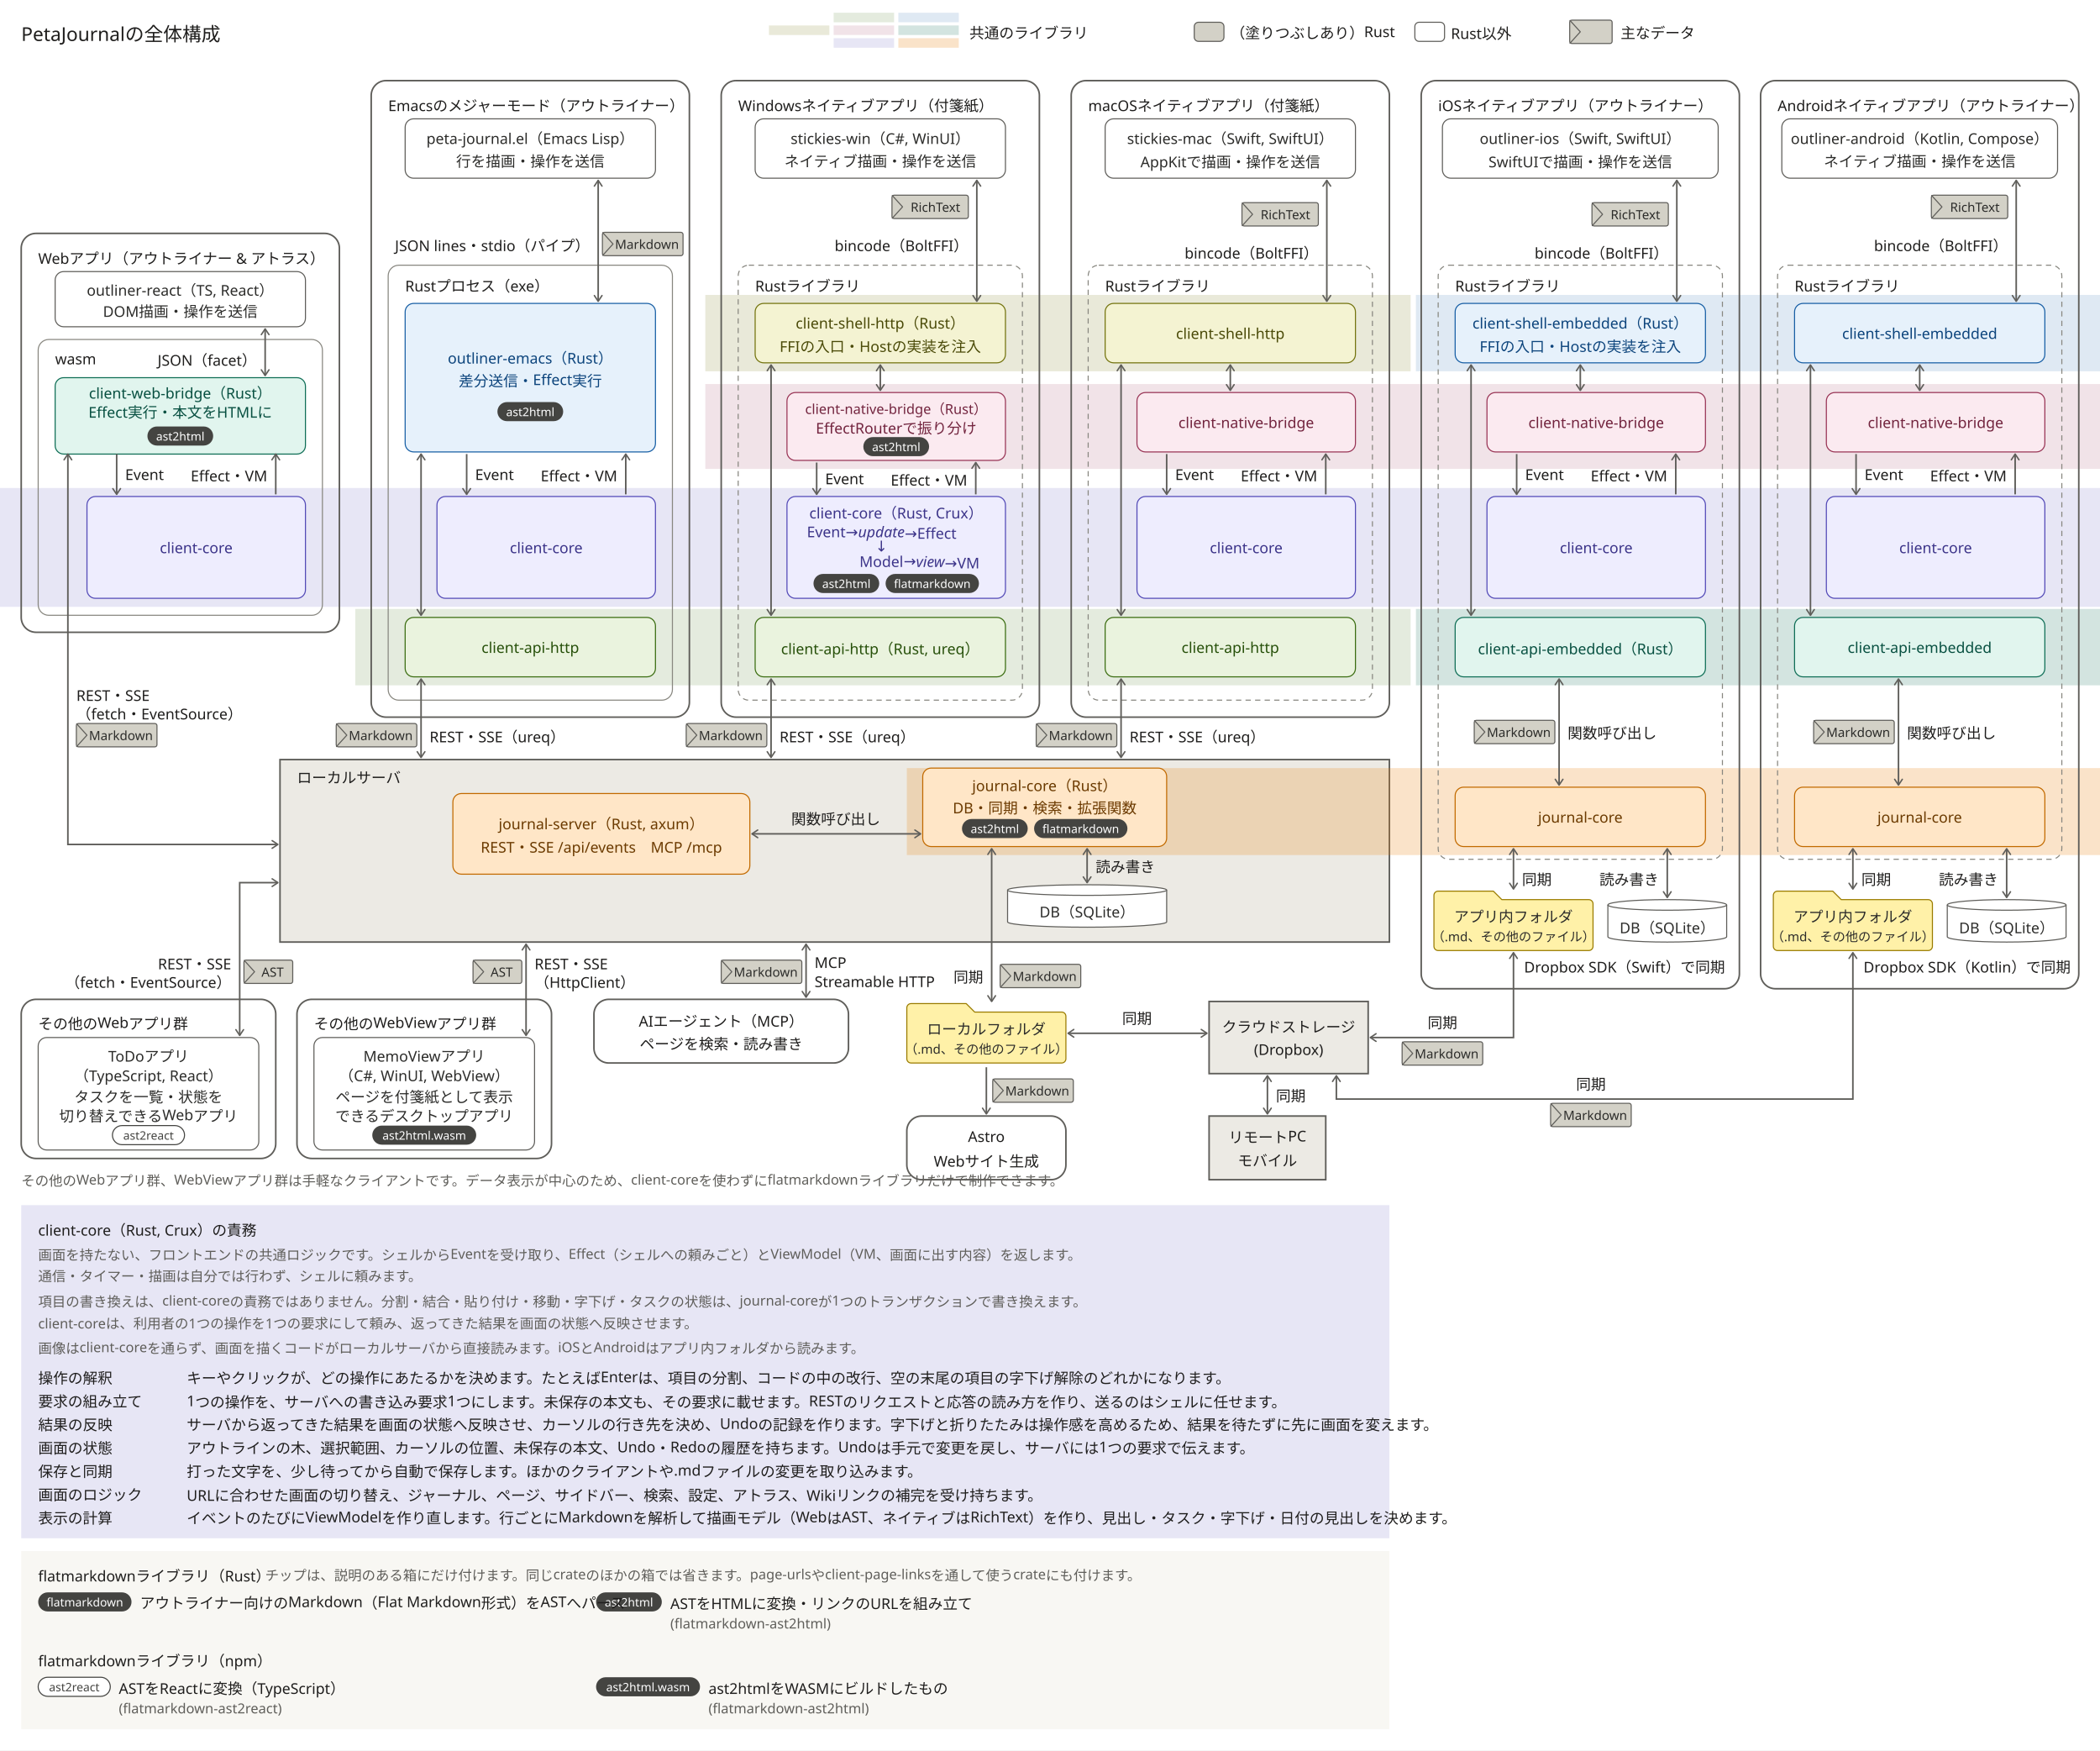
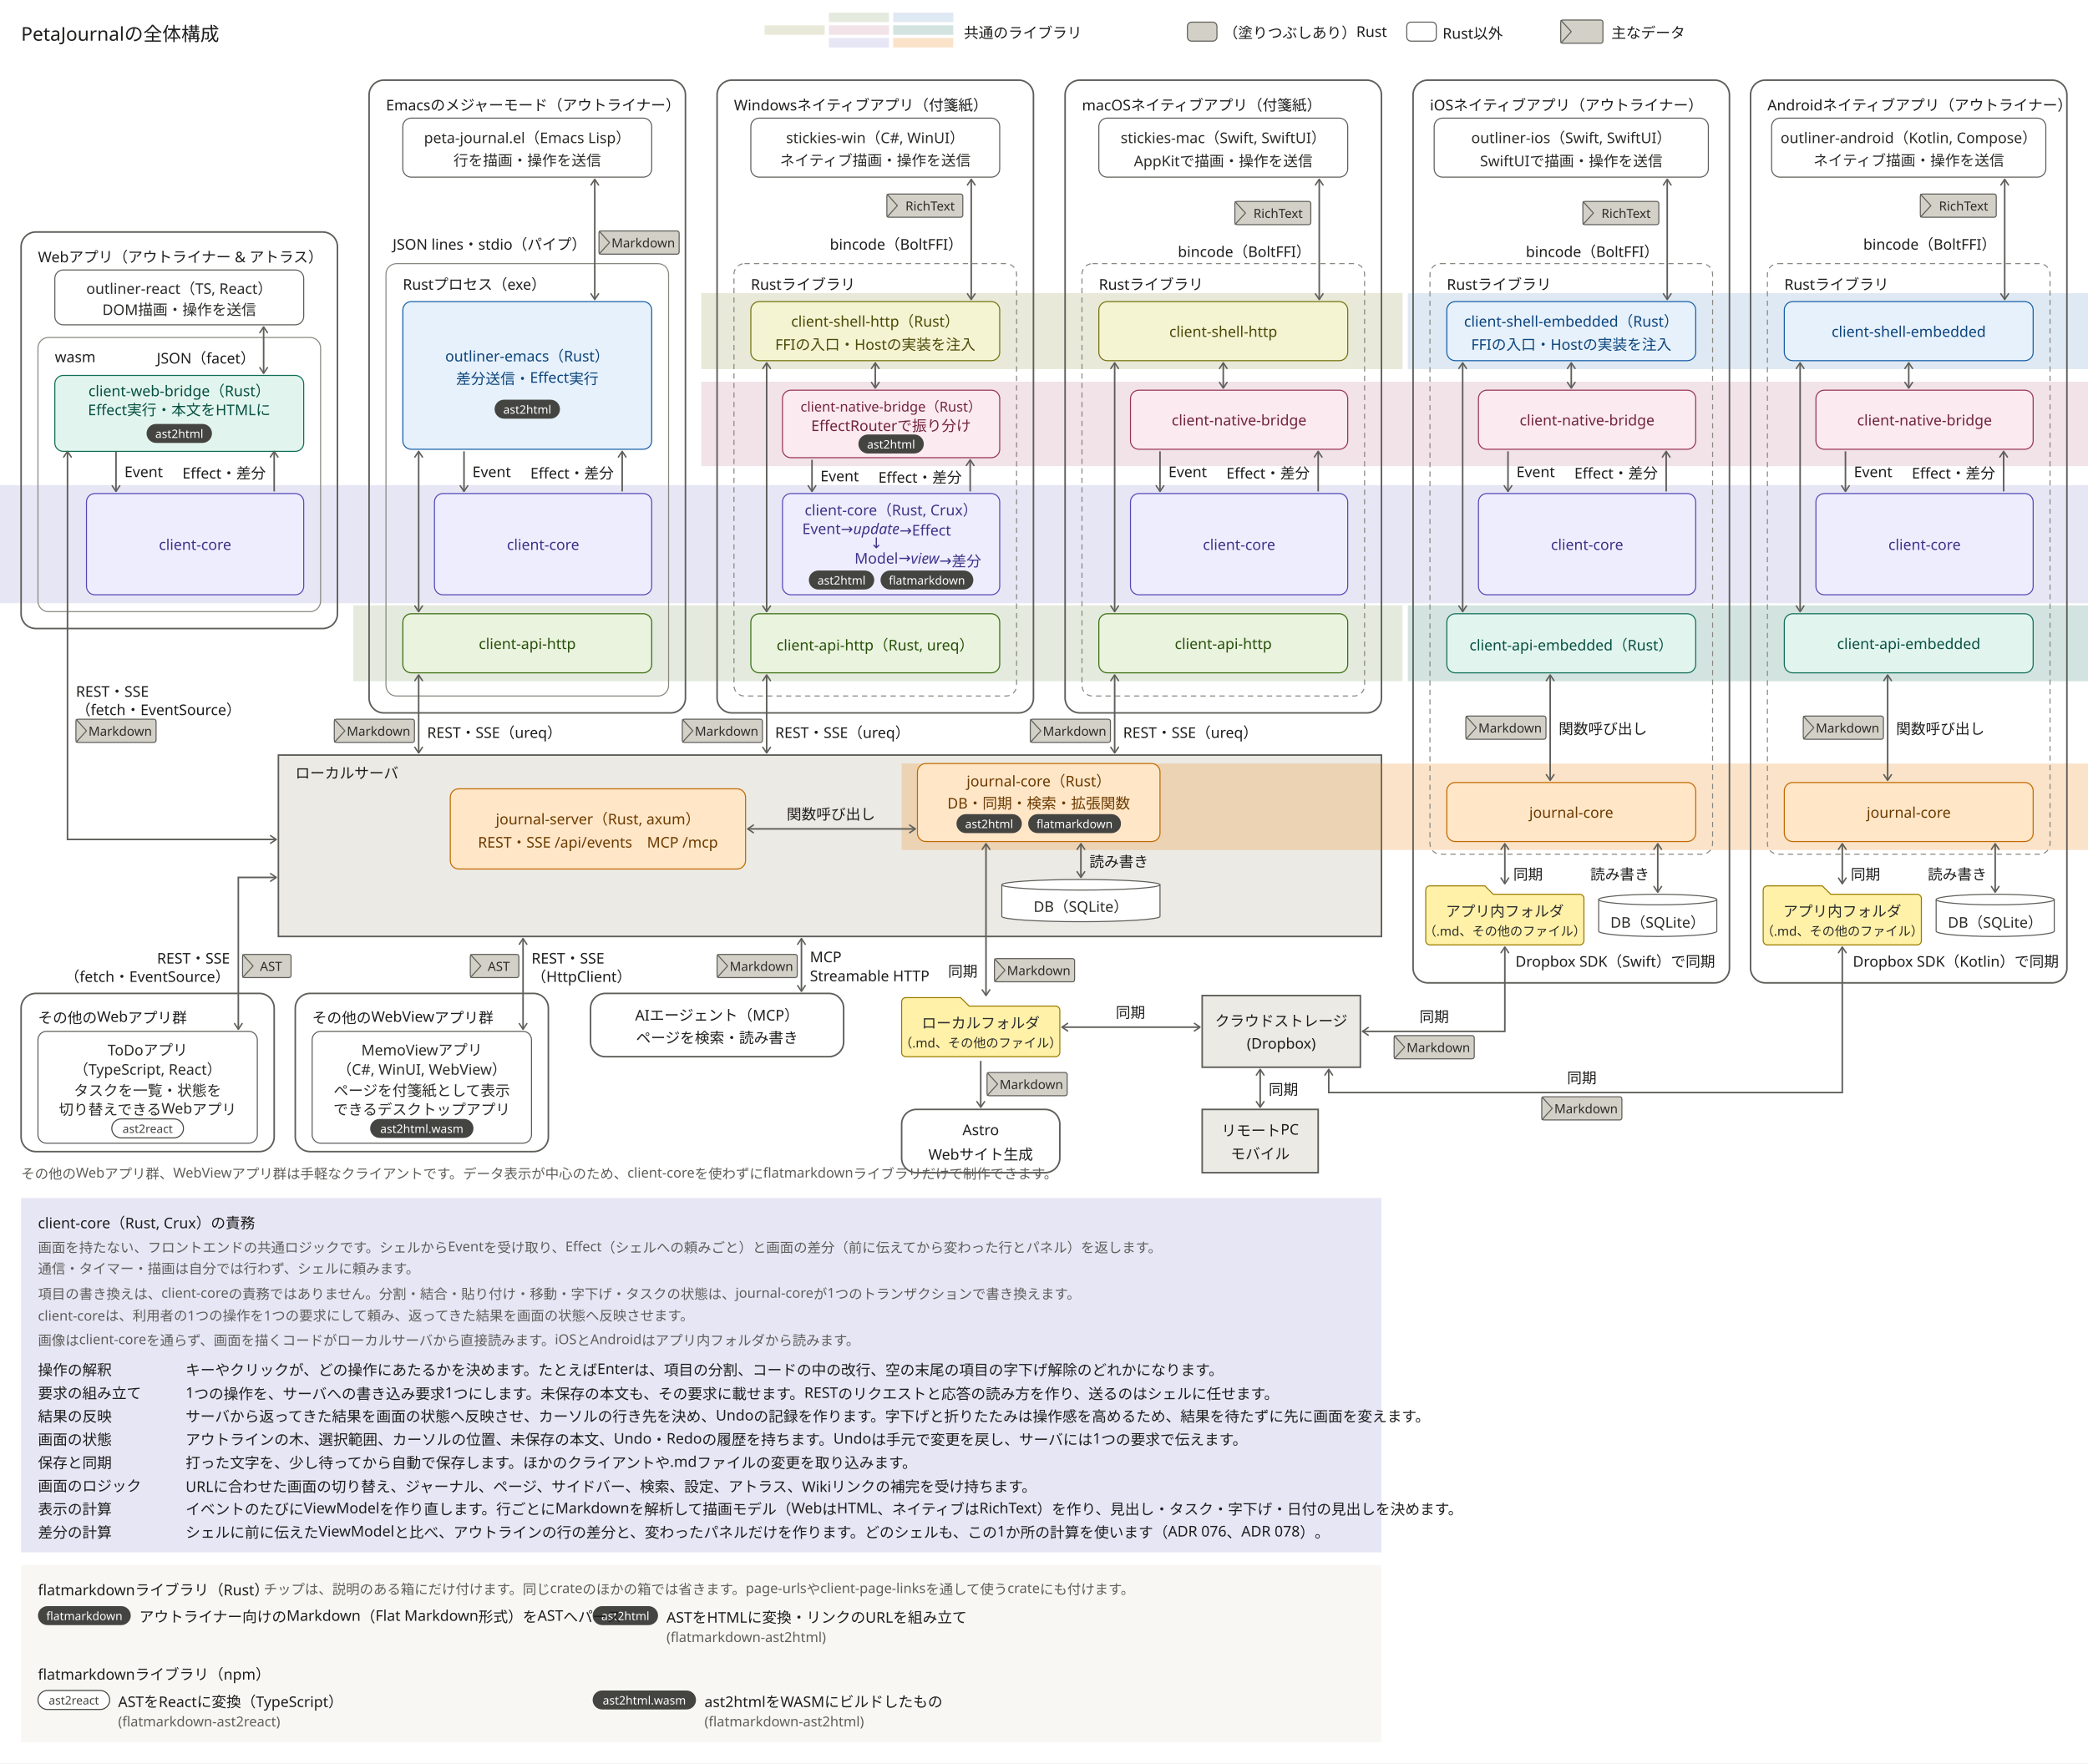
- <svg xmlns="http://www.w3.org/2000/svg" width="1980" height="1650" viewBox="0 0 1980 1650" role="img">
+ <svg xmlns="http://www.w3.org/2000/svg" width="1980" height="1672" viewBox="0 0 1980 1672" role="img">
  <defs>
    <marker id="arrow" viewBox="0 0 10 10" refX="8" refY="5" markerWidth="6" markerHeight="6" orient="auto-start-reverse">
      <path d="M2 1L8 5L2 9" fill="none" stroke="#5F5E5A" stroke-width="1.5" stroke-linecap="round" stroke-linejoin="round" />
    </marker>
    <style>
text { font-family: "Hiragino Sans", "Yu Gothic UI", "Meiryo", "Noto Sans JP", sans-serif; font-size: 14px; fill: #1F1E1D; }
.th { font-weight: 500; }
.note { font-size: 13px; fill: #5F5E5A; }
.arr { stroke: #5F5E5A; stroke-width: 1.5; fill: none; }
.frame { fill: none; stroke: #5F5E5A; stroke-width: 1.5; }
.inner { fill: none; stroke: #888780; stroke-width: 1; stroke-dasharray: 5 4; }
.teal rect { fill: #E1F5EE; stroke: #0F6E56; stroke-width: 1; }
.teal text { fill: #085041; }
.purple rect { fill: #EEEDFE; stroke: #534AB7; stroke-width: 1; }
.purple text { fill: #3C3489; }
.coral rect { fill: #FFE6C7; stroke: #C26A00; stroke-width: 1; }
.coral text { fill: #6B3A00; }
.gray rect { fill: #F1EFE8; stroke: #5F5E5A; stroke-width: 1; }
.gray text { fill: #2C2C2A; }
.blue rect { fill: #E6F1FB; stroke: #185FA5; stroke-width: 1; }
.blue text { fill: #0C447C; }
.pink rect { fill: #FBEAF0; stroke: #993556; stroke-width: 1; }
.pink text { fill: #72243E; }
.green rect { fill: #EAF3DE; stroke: #3B6D11; stroke-width: 1; }
.green text { fill: #27500A; }
.olive rect { fill: #F4F3D2; stroke: #74740F; stroke-width: 1; }
.olive text { fill: #4A4A08; }
.other rect { fill: #FFFFFF; }
.store path { fill: #FFFFFF; stroke: #5F5E5A; stroke-width: 1; stroke-linejoin: round; }
.store path.folder { fill: #FFF1A8; stroke: #9A7B00; }
.chip rect { fill: #444441; stroke: none; }
.chip text { fill: #FFFFFF; font-size: 11px; font-weight: 500; }
.wip rect { stroke-dasharray: 5 4; }
.badge rect { fill: #D3D1C7; stroke: #5F5E5A; stroke-width: 1; }
.badge path { fill: none; stroke: #5F5E5A; stroke-width: 1; stroke-linejoin: round; }
.badge text { fill: #2C2C2A; font-size: 12px; font-weight: 500; }
</style>
  </defs>
-   <rect x="0" y="0" width="1980" height="1650" fill="#FFFFFF" />
+   <rect x="0" y="0" width="1980" height="1672" fill="#FFFFFF" />
  <rect x="0" y="460" width="1980" height="112" fill="#534AB7" fill-opacity="0.14" />
  <rect x="665" y="278" width="665" height="72" fill="#74740F" fill-opacity="0.16" />
  <rect x="1335" y="278" width="645" height="72" fill="#185FA5" fill-opacity="0.14" />
  <rect x="665" y="362" width="1315" height="80" fill="#993556" fill-opacity="0.14" />
  <rect x="335" y="574" width="995" height="72" fill="#3B6D11" fill-opacity="0.14" />
  <rect x="1335" y="574" width="645" height="72" fill="#0F6E56" fill-opacity="0.18" />
  <rect class="frame" x="264" y="716" width="1046" height="172" style="fill:#ECEAE4" />
  <rect x="855" y="724" width="1125" height="82" fill="#E8830C" fill-opacity="0.22" />
  <text class="th" x="20" y="30" dominant-baseline="central" style="font-size:18px">PetaJournalの全体構成</text>
  <rect x="725" y="24" width="57" height="9" fill="#74740F" fill-opacity="0.16" />
  <rect x="786" y="12" width="57" height="9" fill="#3B6D11" fill-opacity="0.14" />
  <rect x="786" y="24" width="57" height="9" fill="#993556" fill-opacity="0.14" />
  <rect x="786" y="36" width="57" height="9" fill="#534AB7" fill-opacity="0.14" />
  <rect x="847" y="12" width="57" height="9" fill="#185FA5" fill-opacity="0.14" />
  <rect x="847" y="24" width="57" height="9" fill="#0F6E56" fill-opacity="0.18" />
  <rect x="847" y="36" width="57" height="9" fill="#E8830C" fill-opacity="0.22" />
  <text x="914" y="30" dominant-baseline="central">共通のライブラリ</text>
  <g class="gray">
    <rect x="1126" y="21" width="28" height="18" rx="4" style="fill:#D3D1C7" />
    <text x="1160" y="30" dominant-baseline="central" style="fill:#1F1E1D">（塗りつぶしあり）Rust</text>
  </g>
  <g class="gray other">
    <rect x="1334" y="21" width="28" height="18" rx="4" />
    <text x="1368" y="30" dominant-baseline="central" style="fill:#1F1E1D">Rust以外</text>
  </g>
  <g class="badge">
    <rect x="1480" y="19" width="40" height="22" rx="2" />
    <path d="M1480 19L1490 30L1480 41" />
  </g>
  <text x="1528" y="30" dominant-baseline="central">主なデータ</text>
  <g transform="translate(0,56)">
    <rect class="frame" x="20" y="164" width="300" height="376" rx="14" />
    <text class="th" x="36" y="186" dominant-baseline="central">Webアプリ（アウトライナー &amp; アトラス）</text>
    <rect class="frame" x="350" y="20" width="300" height="600" rx="14" />
    <text class="th" x="366" y="42" dominant-baseline="central">Emacsのメジャーモード（アウトライナー）</text>
    <rect class="inner" x="366" y="194" width="268" height="410" rx="10" style="stroke-dasharray:none" />
    <text x="382" y="212" dominant-baseline="central">Rustプロセス（exe）</text>
    <rect class="frame" x="680" y="20" width="300" height="600" rx="14" />
    <text class="th" x="696" y="42" dominant-baseline="central">Windowsネイティブアプリ（付箋紙）</text>
    <rect class="inner" x="696" y="194" width="268" height="410" rx="10" />
    <text x="712" y="212" dominant-baseline="central">Rustライブラリ</text>
    <g class="gray other">
      <rect x="52" y="200" width="236" height="52" rx="8" />
      <text class="th" x="170" y="216" text-anchor="middle" dominant-baseline="central">outliner-react（TS, React）</text>
      <text x="170" y="236" text-anchor="middle" dominant-baseline="central">DOM描画・操作を送信</text>
    </g>
    <rect class="inner" x="36" y="264" width="268" height="260" rx="10" style="stroke-dasharray:none" />
    <text x="52" y="282" dominant-baseline="central">wasm</text>
    <g class="teal">
      <rect x="52" y="300" width="236" height="72" rx="8" />
      <text class="th" x="170" y="313" text-anchor="middle" dominant-baseline="central">client-web-bridge（Rust）</text>
      <text x="170" y="331" text-anchor="middle" dominant-baseline="central">Effect実行・本文をHTMLに</text>
    </g>
    <g class="chip">
      <rect x="139" y="346" width="62" height="18" rx="9" />
      <text x="170" y="355" text-anchor="middle" dominant-baseline="central">ast2html</text>
    </g>
    <g class="purple">
      <rect x="82" y="412" width="206" height="96" rx="8" />
      <text class="th" x="185" y="460" text-anchor="middle" dominant-baseline="central">client-core</text>
    </g>
    <g class="gray other">
      <rect x="382" y="56" width="236" height="56" rx="8" />
      <text class="th" x="500" y="73" text-anchor="middle" dominant-baseline="central">peta-journal.el（Emacs Lisp）</text>
      <text x="500" y="95" text-anchor="middle" dominant-baseline="central">行を描画・操作を送信</text>
    </g>
    <g class="blue">
      <rect x="382" y="230" width="236" height="140" rx="8" />
      <text class="th" x="500" y="280" text-anchor="middle" dominant-baseline="central">outliner-emacs（Rust）</text>
      <text x="500" y="302" text-anchor="middle" dominant-baseline="central">差分送信・Effect実行</text>
    </g>
    <g class="chip">
      <rect x="469" y="323" width="62" height="18" rx="9" />
      <text x="500" y="332" text-anchor="middle" dominant-baseline="central">ast2html</text>
    </g>
    <g class="purple">
      <rect x="412" y="412" width="206" height="96" rx="8" />
      <text class="th" x="515" y="460" text-anchor="middle" dominant-baseline="central">client-core</text>
    </g>
    <g class="green">
      <rect x="382" y="526" width="236" height="56" rx="8" />
      <text class="th" x="500" y="554" text-anchor="middle" dominant-baseline="central">client-api-http</text>
    </g>
    <g class="gray other">
      <rect x="712" y="56" width="236" height="56" rx="8" />
      <text class="th" x="830" y="73" text-anchor="middle" dominant-baseline="central">stickies-win（C#, WinUI）</text>
      <text x="830" y="95" text-anchor="middle" dominant-baseline="central">ネイティブ描画・操作を送信</text>
    </g>
    <g class="olive">
      <rect x="712" y="230" width="236" height="56" rx="8" />
      <text class="th" x="830" y="247" text-anchor="middle" dominant-baseline="central">client-shell-http（Rust）</text>
      <text x="830" y="269" text-anchor="middle" dominant-baseline="central">FFIの入口・Hostの実装を注入</text>
    </g>
    <g class="pink">
      <rect x="742" y="314" width="206" height="64" rx="8" />
      <text class="th" x="845" y="328" text-anchor="middle" dominant-baseline="central" style="font-size:13px">client-native-bridge（Rust）</text>
      <text x="845" y="346" text-anchor="middle" dominant-baseline="central">EffectRouterで振り分け</text>
    </g>
    <g class="chip">
      <rect x="814" y="356" width="62" height="18" rx="9" />
      <text x="845" y="365" text-anchor="middle" dominant-baseline="central">ast2html</text>
    </g>
    <g class="purple">
      <rect x="742" y="412" width="206" height="96" rx="8" />
      <text class="th" x="845" y="426" text-anchor="middle" dominant-baseline="central">client-core（Rust, Crux）</text>
      <text x="809" y="445" text-anchor="end" dominant-baseline="central">Event→</text>
      <text x="831" y="445" text-anchor="middle" dominant-baseline="central" font-style="italic">update</text>
      <text x="853" y="445" dominant-baseline="central">→Effect</text>
      <text x="831" y="459" text-anchor="middle" dominant-baseline="central">↓</text>
      <text x="831" y="473" text-anchor="middle" dominant-baseline="central">Model</text>
-       <text x="852" y="473" dominant-baseline="central">→<tspan font-style="italic">view</tspan>→VM</text>
+       <text x="852" y="473" dominant-baseline="central">→<tspan font-style="italic">view</tspan>→差分</text>
    </g>
    <g class="chip">
      <rect x="767" y="485" width="62" height="18" rx="9" />
      <text x="798" y="494" text-anchor="middle" dominant-baseline="central">ast2html</text>
      <rect x="835" y="485" width="88" height="18" rx="9" />
      <text x="879" y="494" text-anchor="middle" dominant-baseline="central">flatmarkdown</text>
    </g>
    <g class="green">
      <rect x="712" y="526" width="236" height="56" rx="8" />
      <text class="th" x="830" y="554" text-anchor="middle" dominant-baseline="central">client-api-http（Rust, ureq）</text>
    </g>
    <line class="arr" x1="110" y1="372" x2="110" y2="410" marker-end="url(#arrow)" />
    <text x="118" y="391" dominant-baseline="central">Event</text>
    <line class="arr" x1="260" y1="410" x2="260" y2="372" marker-end="url(#arrow)" />
-     <text x="252" y="391" text-anchor="end" dominant-baseline="central">Effect・VM</text>
+     <text x="252" y="391" text-anchor="end" dominant-baseline="central">Effect・差分</text>
    <line class="arr" x1="250" y1="254" x2="250" y2="298" marker-start="url(#arrow)" marker-end="url(#arrow)" />
    <text x="242" y="282" text-anchor="end" dominant-baseline="central">JSON（facet）</text>
    <line class="arr" x1="397" y1="372" x2="397" y2="524" marker-start="url(#arrow)" marker-end="url(#arrow)" />
    <line class="arr" x1="440" y1="372" x2="440" y2="410" marker-end="url(#arrow)" />
    <text x="448" y="391" dominant-baseline="central">Event</text>
    <line class="arr" x1="590" y1="410" x2="590" y2="372" marker-end="url(#arrow)" />
-     <text x="582" y="391" text-anchor="end" dominant-baseline="central">Effect・VM</text>
+     <text x="582" y="391" text-anchor="end" dominant-baseline="central">Effect・差分</text>
    <line class="arr" x1="830" y1="288" x2="830" y2="312" marker-start="url(#arrow)" marker-end="url(#arrow)" />
    <line class="arr" x1="727" y1="288" x2="727" y2="524" marker-start="url(#arrow)" marker-end="url(#arrow)" />
    <line class="arr" x1="770" y1="380" x2="770" y2="410" marker-end="url(#arrow)" />
    <text x="778" y="395" dominant-baseline="central">Event</text>
    <line class="arr" x1="920" y1="410" x2="920" y2="380" marker-end="url(#arrow)" />
-     <text x="912" y="395" text-anchor="end" dominant-baseline="central">Effect・VM</text>
+     <text x="912" y="395" text-anchor="end" dominant-baseline="central">Effect・差分</text>
    <line class="arr" x1="564" y1="114" x2="564" y2="228" marker-start="url(#arrow)" marker-end="url(#arrow)" />
    <text x="556" y="174" text-anchor="end" dominant-baseline="central">JSON lines・stdio（パイプ）</text>
    <g class="badge">
      <rect x="568" y="163" width="76" height="22" rx="2" />
      <path d="M568 163L578 174L568 185" />
      <text x="610" y="174" text-anchor="middle" dominant-baseline="central">Markdown</text>
    </g>
    <line class="arr" x1="921" y1="114" x2="921" y2="228" marker-start="url(#arrow)" marker-end="url(#arrow)" />
    <text x="913" y="174" text-anchor="end" dominant-baseline="central">bincode（BoltFFI）</text>
    <g class="badge">
      <rect x="841" y="128" width="72" height="22" rx="2" />
      <path d="M841 128L851 139L841 150" />
      <text x="882" y="139" text-anchor="middle" dominant-baseline="central">RichText</text>
    </g>
    <path class="arr" d="M64 372V740H262" marker-start="url(#arrow)" marker-end="url(#arrow)" />
    <text x="72" y="598" dominant-baseline="central">REST・SSE</text>
    <text x="72" y="616" dominant-baseline="central">（fetch・EventSource）</text>
    <g class="badge">
      <rect x="72" y="626" width="76" height="22" rx="2" />
      <path d="M72 626L82 637L72 648" />
      <text x="114" y="637" text-anchor="middle" dominant-baseline="central">Markdown</text>
    </g>
    <line class="arr" x1="397" y1="584" x2="397" y2="658" marker-start="url(#arrow)" marker-end="url(#arrow)" />
    <text x="405" y="637" dominant-baseline="central">REST・SSE（ureq）</text>
    <g class="badge">
      <rect x="317" y="626" width="76" height="22" rx="2" />
      <path d="M317 626L327 637L317 648" />
      <text x="359" y="637" text-anchor="middle" dominant-baseline="central">Markdown</text>
    </g>
    <line class="arr" x1="727" y1="584" x2="727" y2="658" marker-start="url(#arrow)" marker-end="url(#arrow)" />
    <text x="735" y="637" dominant-baseline="central">REST・SSE（ureq）</text>
    <g class="badge">
      <rect x="647" y="626" width="76" height="22" rx="2" />
      <path d="M647 626L657 637L647 648" />
      <text x="689" y="637" text-anchor="middle" dominant-baseline="central">Markdown</text>
    </g>
    <rect class="frame" x="1010" y="20" width="300" height="600" rx="14" />
    <text class="th" x="1026" y="42" dominant-baseline="central">macOSネイティブアプリ（付箋紙）</text>
    <rect class="inner" x="1026" y="194" width="268" height="410" rx="10" />
    <text x="1042" y="212" dominant-baseline="central">Rustライブラリ</text>
    <g class="gray other">
      <rect x="1042" y="56" width="236" height="56" rx="8" />
      <text class="th" x="1160" y="73" text-anchor="middle" dominant-baseline="central">stickies-mac（Swift, SwiftUI）</text>
      <text x="1160" y="95" text-anchor="middle" dominant-baseline="central">AppKitで描画・操作を送信</text>
    </g>
    <g class="olive">
      <rect x="1042" y="230" width="236" height="56" rx="8" />
      <text class="th" x="1160" y="258" text-anchor="middle" dominant-baseline="central">client-shell-http</text>
    </g>
    <g class="pink">
      <rect x="1072" y="314" width="206" height="56" rx="8" />
      <text class="th" x="1175" y="342" text-anchor="middle" dominant-baseline="central">client-native-bridge</text>
    </g>
    <g class="purple">
      <rect x="1072" y="412" width="206" height="96" rx="8" />
      <text class="th" x="1175" y="460" text-anchor="middle" dominant-baseline="central">client-core</text>
    </g>
    <g class="green">
      <rect x="1042" y="526" width="236" height="56" rx="8" />
      <text class="th" x="1160" y="554" text-anchor="middle" dominant-baseline="central">client-api-http</text>
    </g>
    <line class="arr" x1="1160" y1="288" x2="1160" y2="312" marker-start="url(#arrow)" marker-end="url(#arrow)" />
    <line class="arr" x1="1057" y1="288" x2="1057" y2="524" marker-start="url(#arrow)" marker-end="url(#arrow)" />
    <line class="arr" x1="1100" y1="372" x2="1100" y2="410" marker-end="url(#arrow)" />
    <text x="1108" y="391" dominant-baseline="central">Event</text>
    <line class="arr" x1="1250" y1="410" x2="1250" y2="372" marker-end="url(#arrow)" />
-     <text x="1242" y="391" text-anchor="end" dominant-baseline="central">Effect・VM</text>
+     <text x="1242" y="391" text-anchor="end" dominant-baseline="central">Effect・差分</text>
    <line class="arr" x1="1251" y1="114" x2="1251" y2="228" marker-start="url(#arrow)" marker-end="url(#arrow)" />
    <text x="1243" y="181" text-anchor="end" dominant-baseline="central">bincode（BoltFFI）</text>
    <g class="badge">
      <rect x="1171" y="135" width="72" height="22" rx="2" />
      <path d="M1171 135L1181 146L1171 157" />
      <text x="1212" y="146" text-anchor="middle" dominant-baseline="central">RichText</text>
    </g>
    <path class="arr" d="M1057 584V658" marker-start="url(#arrow)" marker-end="url(#arrow)" />
    <text x="1065" y="637" dominant-baseline="central">REST・SSE（ureq）</text>
    <g class="badge">
      <rect x="977" y="626" width="76" height="22" rx="2" />
      <path d="M977 626L987 637L977 648" />
      <text x="1019" y="637" text-anchor="middle" dominant-baseline="central">Markdown</text>
    </g>
    <rect class="frame" x="1340" y="20" width="300" height="856" rx="14" />
    <text class="th" x="1356" y="42" dominant-baseline="central">iOSネイティブアプリ（アウトライナー）</text>
    <rect class="inner" x="1356" y="194" width="268" height="560" rx="10" />
    <text x="1372" y="212" dominant-baseline="central">Rustライブラリ</text>
    <g class="gray other">
      <rect x="1360" y="56" width="260" height="56" rx="8" />
      <text class="th" x="1490" y="73" text-anchor="middle" dominant-baseline="central">outliner-ios（Swift, SwiftUI）</text>
      <text x="1490" y="95" text-anchor="middle" dominant-baseline="central">SwiftUIで描画・操作を送信</text>
    </g>
    <g class="blue">
      <rect x="1372" y="230" width="236" height="56" rx="8" />
      <text class="th" x="1490" y="247" text-anchor="middle" dominant-baseline="central">client-shell-embedded（Rust）</text>
      <text x="1490" y="269" text-anchor="middle" dominant-baseline="central">FFIの入口・Hostの実装を注入</text>
    </g>
    <g class="pink">
      <rect x="1402" y="314" width="206" height="56" rx="8" />
      <text class="th" x="1505" y="342" text-anchor="middle" dominant-baseline="central">client-native-bridge</text>
    </g>
    <g class="purple">
      <rect x="1402" y="412" width="206" height="96" rx="8" />
      <text class="th" x="1505" y="460" text-anchor="middle" dominant-baseline="central">client-core</text>
    </g>
    <g class="teal">
      <rect x="1372" y="526" width="236" height="56" rx="8" />
      <text class="th" x="1490" y="554" text-anchor="middle" dominant-baseline="central">client-api-embedded（Rust）</text>
    </g>
    <line class="arr" x1="1490" y1="288" x2="1490" y2="312" marker-start="url(#arrow)" marker-end="url(#arrow)" />
    <line class="arr" x1="1387" y1="288" x2="1387" y2="524" marker-start="url(#arrow)" marker-end="url(#arrow)" />
    <line class="arr" x1="1430" y1="372" x2="1430" y2="410" marker-end="url(#arrow)" />
    <text x="1438" y="391" dominant-baseline="central">Event</text>
    <line class="arr" x1="1580" y1="410" x2="1580" y2="372" marker-end="url(#arrow)" />
-     <text x="1572" y="391" text-anchor="end" dominant-baseline="central">Effect・VM</text>
+     <text x="1572" y="391" text-anchor="end" dominant-baseline="central">Effect・差分</text>
    <line class="arr" x1="1581" y1="114" x2="1581" y2="228" marker-start="url(#arrow)" marker-end="url(#arrow)" />
    <text x="1573" y="181" text-anchor="end" dominant-baseline="central">bincode（BoltFFI）</text>
    <g class="badge">
      <rect x="1501" y="135" width="72" height="22" rx="2" />
      <path d="M1501 135L1511 146L1501 157" />
      <text x="1542" y="146" text-anchor="middle" dominant-baseline="central">RichText</text>
    </g>
    <line class="arr" x1="1470" y1="584" x2="1470" y2="684" marker-start="url(#arrow)" marker-end="url(#arrow)" />
    <g class="badge">
      <rect x="1390" y="623" width="76" height="22" rx="2" />
      <path d="M1390 623L1400 634L1390 645" />
      <text x="1432" y="634" text-anchor="middle" dominant-baseline="central">Markdown</text>
    </g>
    <text x="1478" y="634" dominant-baseline="central">関数呼び出し</text>
    <g transform="translate(0,120)">
      <g class="coral">
        <rect x="1372" y="566" width="236" height="56" rx="8" />
        <text class="th" x="1490" y="594" text-anchor="middle" dominant-baseline="central">journal-core</text>
      </g>
      <g class="gray store">
        <path class="folder" d="M1356 664H1408L1416 672H1498a4 4 0 0 1 4 4V716a4 4 0 0 1 -4 4H1356a4 4 0 0 1 -4 -4V668a4 4 0 0 1 4 -4Z" />
        <text class="th" x="1427" y="687" text-anchor="middle" dominant-baseline="central">アプリ内フォルダ</text>
        <text class="th" x="1427" y="706" text-anchor="middle" dominant-baseline="central" style="font-size:12px">（.md、その他のファイル）</text>
        <path d="M1516 677a56 5 0 0 1 112 0V707a56 5 0 0 1 -112 0Z" />
        <path d="M1516 677a56 5 0 0 0 112 0" style="fill:none" />
        <text class="th" x="1572" y="697" text-anchor="middle" dominant-baseline="central">DB（SQLite）</text>
      </g>
      <line class="arr" x1="1427" y1="624" x2="1427" y2="662" marker-start="url(#arrow)" marker-end="url(#arrow)" />
      <text x="1435" y="652" dominant-baseline="central">同期</text>
      <line class="arr" x1="1572" y1="624" x2="1572" y2="670" marker-start="url(#arrow)" marker-end="url(#arrow)" />
      <text x="1564" y="652" text-anchor="end" dominant-baseline="central">読み書き</text>
      <path class="arr" d="M1292 802H1427V722" marker-start="url(#arrow)" marker-end="url(#arrow)" />
      <text x="1360" y="787" text-anchor="middle" dominant-baseline="central">同期</text>
      <g class="badge">
        <rect x="1322" y="806" width="76" height="22" rx="2" />
        <path d="M1322 806L1332 817L1322 828" />
        <text x="1364" y="817" text-anchor="middle" dominant-baseline="central">Markdown</text>
      </g>
      <text x="1437" y="734" dominant-baseline="central">Dropbox SDK（Swift）で同期</text>
    </g>
    <rect class="frame" x="1660" y="20" width="300" height="856" rx="14" />
    <text class="th" x="1676" y="42" dominant-baseline="central">Androidネイティブアプリ（アウトライナー）</text>
    <rect class="inner" x="1676" y="194" width="268" height="560" rx="10" />
    <text x="1692" y="212" dominant-baseline="central">Rustライブラリ</text>
    <g class="gray other">
      <rect x="1680" y="56" width="260" height="56" rx="8" />
      <text class="th" x="1810" y="73" text-anchor="middle" dominant-baseline="central">outliner-android（Kotlin, Compose）</text>
      <text x="1810" y="95" text-anchor="middle" dominant-baseline="central">ネイティブ描画・操作を送信</text>
    </g>
    <g class="blue">
      <rect x="1692" y="230" width="236" height="56" rx="8" />
      <text class="th" x="1810" y="258" text-anchor="middle" dominant-baseline="central">client-shell-embedded</text>
    </g>
    <g class="pink">
      <rect x="1722" y="314" width="206" height="56" rx="8" />
      <text class="th" x="1825" y="342" text-anchor="middle" dominant-baseline="central">client-native-bridge</text>
    </g>
    <g class="purple">
      <rect x="1722" y="412" width="206" height="96" rx="8" />
      <text class="th" x="1825" y="460" text-anchor="middle" dominant-baseline="central">client-core</text>
    </g>
    <g class="teal">
      <rect x="1692" y="526" width="236" height="56" rx="8" />
      <text class="th" x="1810" y="554" text-anchor="middle" dominant-baseline="central">client-api-embedded</text>
    </g>
    <line class="arr" x1="1810" y1="288" x2="1810" y2="312" marker-start="url(#arrow)" marker-end="url(#arrow)" />
    <line class="arr" x1="1707" y1="288" x2="1707" y2="524" marker-start="url(#arrow)" marker-end="url(#arrow)" />
    <line class="arr" x1="1750" y1="372" x2="1750" y2="410" marker-end="url(#arrow)" />
    <text x="1758" y="391" dominant-baseline="central">Event</text>
    <line class="arr" x1="1900" y1="410" x2="1900" y2="372" marker-end="url(#arrow)" />
-     <text x="1892" y="391" text-anchor="end" dominant-baseline="central">Effect・VM</text>
+     <text x="1892" y="391" text-anchor="end" dominant-baseline="central">Effect・差分</text>
    <line class="arr" x1="1901" y1="114" x2="1901" y2="228" marker-start="url(#arrow)" marker-end="url(#arrow)" />
    <text x="1893" y="174" text-anchor="end" dominant-baseline="central">bincode（BoltFFI）</text>
    <g class="badge">
      <rect x="1821" y="128" width="72" height="22" rx="2" />
      <path d="M1821 128L1831 139L1821 150" />
      <text x="1862" y="139" text-anchor="middle" dominant-baseline="central">RichText</text>
    </g>
    <line class="arr" x1="1790" y1="584" x2="1790" y2="684" marker-start="url(#arrow)" marker-end="url(#arrow)" />
    <g class="badge">
      <rect x="1710" y="623" width="76" height="22" rx="2" />
      <path d="M1710 623L1720 634L1710 645" />
      <text x="1752" y="634" text-anchor="middle" dominant-baseline="central">Markdown</text>
    </g>
    <text x="1798" y="634" dominant-baseline="central">関数呼び出し</text>
    <g transform="translate(0,120)">
      <g class="coral">
        <rect x="1692" y="566" width="236" height="56" rx="8" />
        <text class="th" x="1810" y="594" text-anchor="middle" dominant-baseline="central">journal-core</text>
      </g>
      <g class="gray store">
        <path class="folder" d="M1676 664H1728L1736 672H1818a4 4 0 0 1 4 4V716a4 4 0 0 1 -4 4H1676a4 4 0 0 1 -4 -4V668a4 4 0 0 1 4 -4Z" />
        <text class="th" x="1747" y="687" text-anchor="middle" dominant-baseline="central">アプリ内フォルダ</text>
        <text class="th" x="1747" y="706" text-anchor="middle" dominant-baseline="central" style="font-size:12px">（.md、その他のファイル）</text>
        <path d="M1836 677a56 5 0 0 1 112 0V707a56 5 0 0 1 -112 0Z" />
        <path d="M1836 677a56 5 0 0 0 112 0" style="fill:none" />
        <text class="th" x="1892" y="697" text-anchor="middle" dominant-baseline="central">DB（SQLite）</text>
      </g>
      <line class="arr" x1="1747" y1="624" x2="1747" y2="662" marker-start="url(#arrow)" marker-end="url(#arrow)" />
      <text x="1755" y="652" dominant-baseline="central">同期</text>
      <line class="arr" x1="1892" y1="624" x2="1892" y2="670" marker-start="url(#arrow)" marker-end="url(#arrow)" />
      <text x="1884" y="652" text-anchor="end" dominant-baseline="central">読み書き</text>
      <path class="arr" d="M1260 838V860H1747V722" marker-start="url(#arrow)" marker-end="url(#arrow)" />
      <text x="1500" y="845" text-anchor="middle" dominant-baseline="central">同期</text>
      <g class="badge">
        <rect x="1462" y="864" width="76" height="22" rx="2" />
        <path d="M1462 864L1472 875L1462 886" />
        <text x="1504" y="875" text-anchor="middle" dominant-baseline="central">Markdown</text>
      </g>
      <text x="1757" y="734" dominant-baseline="central">Dropbox SDK（Kotlin）で同期</text>
    </g>
    <g transform="translate(0,120)">
      <text class="th" x="280" y="556" dominant-baseline="central">ローカルサーバ</text>
      <g class="coral">
        <rect x="427" y="572" width="280" height="76" rx="8" />
        <text class="th" x="567" y="599" text-anchor="middle" dominant-baseline="central">journal-server（Rust, axum）</text>
        <text x="567" y="621" text-anchor="middle" dominant-baseline="central">REST・SSE /api/events　MCP /mcp</text>
        <rect x="870" y="548" width="230" height="74" rx="8" />
        <text class="th" x="985" y="563" text-anchor="middle" dominant-baseline="central">journal-core（Rust）</text>
        <text x="985" y="584" text-anchor="middle" dominant-baseline="central">DB・同期・検索・拡張関数</text>
      </g>
      <g class="chip">
        <rect x="907" y="596" width="62" height="18" rx="9" />
        <text x="938" y="605" text-anchor="middle" dominant-baseline="central">ast2html</text>
        <rect x="975" y="596" width="88" height="18" rx="9" />
        <text x="1019" y="605" text-anchor="middle" dominant-baseline="central">flatmarkdown</text>
      </g>
      <line class="arr" x1="709" y1="610" x2="868" y2="610" marker-start="url(#arrow)" marker-end="url(#arrow)" />
      <text x="788" y="595" text-anchor="middle" dominant-baseline="central">関数呼び出し</text>
      <g class="gray store">
        <path class="folder" d="M859 770H911L919 778H1001a4 4 0 0 1 4 4V822a4 4 0 0 1 -4 4H859a4 4 0 0 1 -4 -4V774a4 4 0 0 1 4 -4Z" />
        <text class="th" x="930" y="793" text-anchor="middle" dominant-baseline="central">ローカルフォルダ</text>
        <text class="th" x="930" y="812" text-anchor="middle" dominant-baseline="central" style="font-size:12px">（.md、その他のファイル）</text>
        <path d="M950 663a75 5 0 0 1 150 0V693a75 5 0 0 1 -150 0Z" />
        <path d="M950 663a75 5 0 0 0 150 0" style="fill:none" />
        <text class="th" x="1025" y="682" text-anchor="middle" dominant-baseline="central">DB（SQLite）</text>
      </g>
      <path class="arr" d="M935 624V768" marker-start="url(#arrow)" marker-end="url(#arrow)" />
      <text x="927" y="744" text-anchor="end" dominant-baseline="central">同期</text>
      <g class="badge">
        <rect x="943" y="733" width="76" height="22" rx="2" />
        <path d="M943 733L953 744L943 755" />
        <text x="985" y="744" text-anchor="middle" dominant-baseline="central">Markdown</text>
      </g>
      <line class="arr" x1="1025" y1="624" x2="1025" y2="656" marker-start="url(#arrow)" marker-end="url(#arrow)" />
      <text x="1033" y="640" dominant-baseline="central">読み書き</text>
      <rect class="frame" x="1140" y="768" width="150" height="68" style="fill:#ECEAE4" />
      <text class="th" x="1215" y="791" text-anchor="middle" dominant-baseline="central">クラウドストレージ</text>
      <text x="1215" y="813" text-anchor="middle" dominant-baseline="central">(Dropbox)</text>
      <line class="arr" x1="1195" y1="838" x2="1195" y2="874" marker-start="url(#arrow)" marker-end="url(#arrow)" />
      <text x="1203" y="856" dominant-baseline="central">同期</text>
      <rect class="frame" x="1140" y="876" width="110" height="60" style="fill:#ECEAE4" />
      <text class="th" x="1195" y="895" text-anchor="middle" dominant-baseline="central">リモートPC</text>
      <text class="th" x="1195" y="917" text-anchor="middle" dominant-baseline="central">モバイル</text>
      <line class="arr" x1="1007" y1="798" x2="1138" y2="798" marker-start="url(#arrow)" marker-end="url(#arrow)" />
      <text x="1072" y="783" text-anchor="middle" dominant-baseline="central">同期</text>
    </g>
    <g transform="translate(0,196)">
      <rect class="frame" x="20" y="690" width="240" height="150" rx="14" />
      <text class="th" x="36" y="712" dominant-baseline="central">その他のWebアプリ群</text>
      <g class="gray other">
        <rect x="36" y="726" width="208" height="106" rx="8" />
        <text class="th" x="140" y="742" text-anchor="middle" dominant-baseline="central">ToDoアプリ</text>
        <text class="th" x="140" y="761" text-anchor="middle" dominant-baseline="central">（TypeScript, React）</text>
        <text x="140" y="781" text-anchor="middle" dominant-baseline="central">タスクを一覧・状態を</text>
        <text x="140" y="799" text-anchor="middle" dominant-baseline="central">切り替えできるWebアプリ</text>
      </g>
      <path class="arr" d="M262 580H226V724" marker-start="url(#arrow)" marker-end="url(#arrow)" />
      <text x="218" y="655" text-anchor="end" dominant-baseline="central">REST・SSE</text>
      <text x="218" y="673" text-anchor="end" dominant-baseline="central">（fetch・EventSource）</text>
      <g class="badge">
        <rect x="230" y="653" width="46" height="22" rx="2" />
        <path d="M230 653L240 664L230 675" />
        <text x="257" y="664" text-anchor="middle" dominant-baseline="central">AST</text>
      </g>
      <rect class="frame" x="280" y="690" width="240" height="150" rx="14" />
      <text class="th" x="296" y="712" dominant-baseline="central">その他のWebViewアプリ群</text>
      <g class="gray other">
        <rect x="296" y="726" width="208" height="106" rx="8" />
        <text class="th" x="400" y="742" text-anchor="middle" dominant-baseline="central">MemoViewアプリ</text>
        <text class="th" x="400" y="761" text-anchor="middle" dominant-baseline="central">（C#, WinUI, WebView）</text>
        <text x="400" y="781" text-anchor="middle" dominant-baseline="central">ページを付箋紙として表示</text>
        <text x="400" y="799" text-anchor="middle" dominant-baseline="central">できるデスクトップアプリ</text>
      </g>
      <line class="arr" x1="496" y1="638" x2="496" y2="724" marker-start="url(#arrow)" marker-end="url(#arrow)" />
      <text x="504" y="655" dominant-baseline="central">REST・SSE</text>
      <text x="504" y="673" dominant-baseline="central">（HttpClient）</text>
      <g class="badge">
        <rect x="446" y="653" width="46" height="22" rx="2" />
        <path d="M446 653L456 664L446 675" />
        <text x="473" y="664" text-anchor="middle" dominant-baseline="central">AST</text>
      </g>
      <rect class="frame" x="560" y="690" width="240" height="60" rx="14" />
      <text class="th" x="680" y="709" text-anchor="middle" dominant-baseline="central">AIエージェント（MCP）</text>
      <text x="680" y="731" text-anchor="middle" dominant-baseline="central">ページを検索・読み書き</text>
      <line class="arr" x1="760" y1="638" x2="760" y2="688" marker-start="url(#arrow)" marker-end="url(#arrow)" />
      <text x="768" y="655" dominant-baseline="central">MCP</text>
      <text x="768" y="673" dominant-baseline="central">Streamable HTTP</text>
      <g class="badge">
        <rect x="680" y="653" width="76" height="22" rx="2" />
        <path d="M680 653L690 664L680 675" />
        <text x="722" y="664" text-anchor="middle" dominant-baseline="central">Markdown</text>
      </g>
      <rect class="frame" x="855" y="800" width="150" height="60" rx="14" />
      <text class="th" x="930" y="819" text-anchor="middle" dominant-baseline="central">Astro</text>
      <text x="930" y="841" text-anchor="middle" dominant-baseline="central">Webサイト生成</text>
      <line class="arr" x1="930" y1="754" x2="930" y2="798" marker-end="url(#arrow)" />
      <g class="badge">
        <rect x="936" y="765" width="76" height="22" rx="2" />
        <path d="M936 765L946 776L936 787" />
        <text x="978" y="776" text-anchor="middle" dominant-baseline="central">Markdown</text>
      </g>
      <g class="chip">
        <rect x="106" y="809" width="68" height="18" rx="9" style="fill:#FFFFFF;stroke:#444441;stroke-width:1" />
        <text x="140" y="818" text-anchor="middle" dominant-baseline="central" style="fill:#444441">ast2react</text>
        <rect x="351" y="809" width="98" height="18" rx="9" />
        <text x="400" y="818" text-anchor="middle" dominant-baseline="central">ast2html.wasm</text>
      </g>
      <text class="note" x="20" y="860" dominant-baseline="central">その他のWebアプリ群、WebViewアプリ群は手軽なクライアントです。データ表示が中心のため、client-coreを使わずにflatmarkdownライブラリだけで制作できます。</text>
      <g transform="translate(0,264)">
-         <rect x="20" y="620" width="1290" height="314" fill="#534AB7" fill-opacity="0.14" />
+         <rect x="20" y="620" width="1290" height="336" fill="#534AB7" fill-opacity="0.14" />
        <text class="th" x="36" y="642" dominant-baseline="central">client-core（Rust, Crux）の責務</text>
-         <text class="note" x="36" y="666" dominant-baseline="central">画面を持たない、フロントエンドの共通ロジックです。シェルからEventを受け取り、Effect（シェルへの頼みごと）とViewModel（VM、画面に出す内容）を返します。</text>
+         <text class="note" x="36" y="666" dominant-baseline="central">画面を持たない、フロントエンドの共通ロジックです。シェルからEventを受け取り、Effect（シェルへの頼みごと）と画面の差分（前に伝えてから変わった行とパネル）を返します。</text>
        <text class="note" x="36" y="686" dominant-baseline="central">通信・タイマー・描画は自分では行わず、シェルに頼みます。</text>
        <text class="note" x="36" y="710" dominant-baseline="central">項目の書き換えは、client-coreの責務ではありません。分割・結合・貼り付け・移動・字下げ・タスクの状態は、journal-coreが1つのトランザクションで書き換えます。</text>
        <text class="note" x="36" y="730" dominant-baseline="central">client-coreは、利用者の1つの操作を1つの要求にして頼み、返ってきた結果を画面の状態へ反映させます。</text>
        <text class="note" x="36" y="754" dominant-baseline="central">画像はclient-coreを通らず、画面を描くコードがローカルサーバから直接読みます。iOSとAndroidはアプリ内フォルダから読みます。</text>
        <text class="th" x="36" y="782" dominant-baseline="central">操作の解釈</text>
        <text x="176" y="782" dominant-baseline="central">キーやクリックが、どの操作にあたるかを決めます。たとえばEnterは、項目の分割、コードの中の改行、空の末尾の項目の字下げ解除のどれかになります。</text>
        <text class="th" x="36" y="804" dominant-baseline="central">要求の組み立て</text>
        <text x="176" y="804" dominant-baseline="central">1つの操作を、サーバへの書き込み要求1つにします。未保存の本文も、その要求に載せます。RESTのリクエストと応答の読み方を作り、送るのはシェルに任せます。</text>
        <text class="th" x="36" y="826" dominant-baseline="central">結果の反映</text>
        <text x="176" y="826" dominant-baseline="central">サーバから返ってきた結果を画面の状態へ反映させ、カーソルの行き先を決め、Undoの記録を作ります。字下げと折りたたみは操作感を高めるため、結果を待たずに先に画面を変えます。</text>
        <text class="th" x="36" y="848" dominant-baseline="central">画面の状態</text>
        <text x="176" y="848" dominant-baseline="central">アウトラインの木、選択範囲、カーソルの位置、未保存の本文、Undo・Redoの履歴を持ちます。Undoは手元で変更を戻し、サーバには1つの要求で伝えます。</text>
        <text class="th" x="36" y="870" dominant-baseline="central">保存と同期</text>
        <text x="176" y="870" dominant-baseline="central">打った文字を、少し待ってから自動で保存します。ほかのクライアントや.mdファイルの変更を取り込みます。</text>
        <text class="th" x="36" y="892" dominant-baseline="central">画面のロジック</text>
        <text x="176" y="892" dominant-baseline="central">URLに合わせた画面の切り替え、ジャーナル、ページ、サイドバー、検索、設定、アトラス、Wikiリンクの補完を受け持ちます。</text>
        <text class="th" x="36" y="914" dominant-baseline="central">表示の計算</text>
-         <text x="176" y="914" dominant-baseline="central">イベントのたびにViewModelを作り直します。行ごとにMarkdownを解析して描画モデル（WebはAST、ネイティブはRichText）を作り、見出し・タスク・字下げ・日付の見出しを決めます。</text>
-       </g>
-       <g transform="translate(0,590)">
+         <text x="176" y="914" dominant-baseline="central">イベントのたびにViewModelを作り直します。行ごとにMarkdownを解析して描画モデル（WebはHTML、ネイティブはRichText）を作り、見出し・タスク・字下げ・日付の見出しを決めます。</text>
+         <text class="th" x="36" y="936" dominant-baseline="central">差分の計算</text>
+         <text x="176" y="936" dominant-baseline="central">シェルに前に伝えたViewModelと比べ、アウトラインの行の差分と、変わったパネルだけを作ります。どのシェルも、この1か所の計算を使います（ADR 076、ADR 078）。</text>
+       </g>
+       <g transform="translate(0,612)">
        <rect x="20" y="620" width="1290" height="168" fill="#F8F7F3" />
        <text class="th" x="36" y="642" dominant-baseline="central">flatmarkdownライブラリ（Rust）</text>
        <text class="note" x="250" y="642" dominant-baseline="central">チップは、説明のある箱にだけ付けます。同じcrateのほかの箱では省きます。page-urlsやclient-page-linksを通して使うcrateにも付けます。</text>
        <g class="chip">
          <rect x="36" y="659" width="88" height="18" rx="9" />
          <text x="80" y="668" text-anchor="middle" dominant-baseline="central">flatmarkdown</text>
          <rect x="562" y="659" width="62" height="18" rx="9" />
          <text x="593" y="668" text-anchor="middle" dominant-baseline="central">ast2html</text>
        </g>
        <text x="132" y="668" dominant-baseline="central">アウトライナー向けのMarkdown（Flat Markdown形式）をASTへパース</text>
        <text x="632" y="668" dominant-baseline="central">ASTをHTMLに変換・リンクのURLを組み立て</text>
        <text class="note" x="632" y="688" dominant-baseline="central">(flatmarkdown-ast2html)</text>
        <g class="chip">
          <rect x="36" y="739" width="68" height="18" rx="9" style="fill:#FFFFFF;stroke:#444441;stroke-width:1" />
          <text x="70" y="748" text-anchor="middle" dominant-baseline="central" style="fill:#444441">ast2react</text>
        </g>
        <g class="chip">
          <rect x="562" y="739" width="98" height="18" rx="9" />
          <text x="611" y="748" text-anchor="middle" dominant-baseline="central">ast2html.wasm</text>
        </g>
        <text class="th" x="36" y="722" dominant-baseline="central">flatmarkdownライブラリ（npm）</text>
        <text x="112" y="748" dominant-baseline="central">ASTをReactに変換（TypeScript）</text>
        <text class="note" x="112" y="768" dominant-baseline="central">(flatmarkdown-ast2react)</text>
        <text x="668" y="748" dominant-baseline="central">ast2htmlをWASMにビルドしたもの</text>
        <text class="note" x="668" y="768" dominant-baseline="central">(flatmarkdown-ast2html)</text>
      </g>
    </g>
  </g>
</svg>
